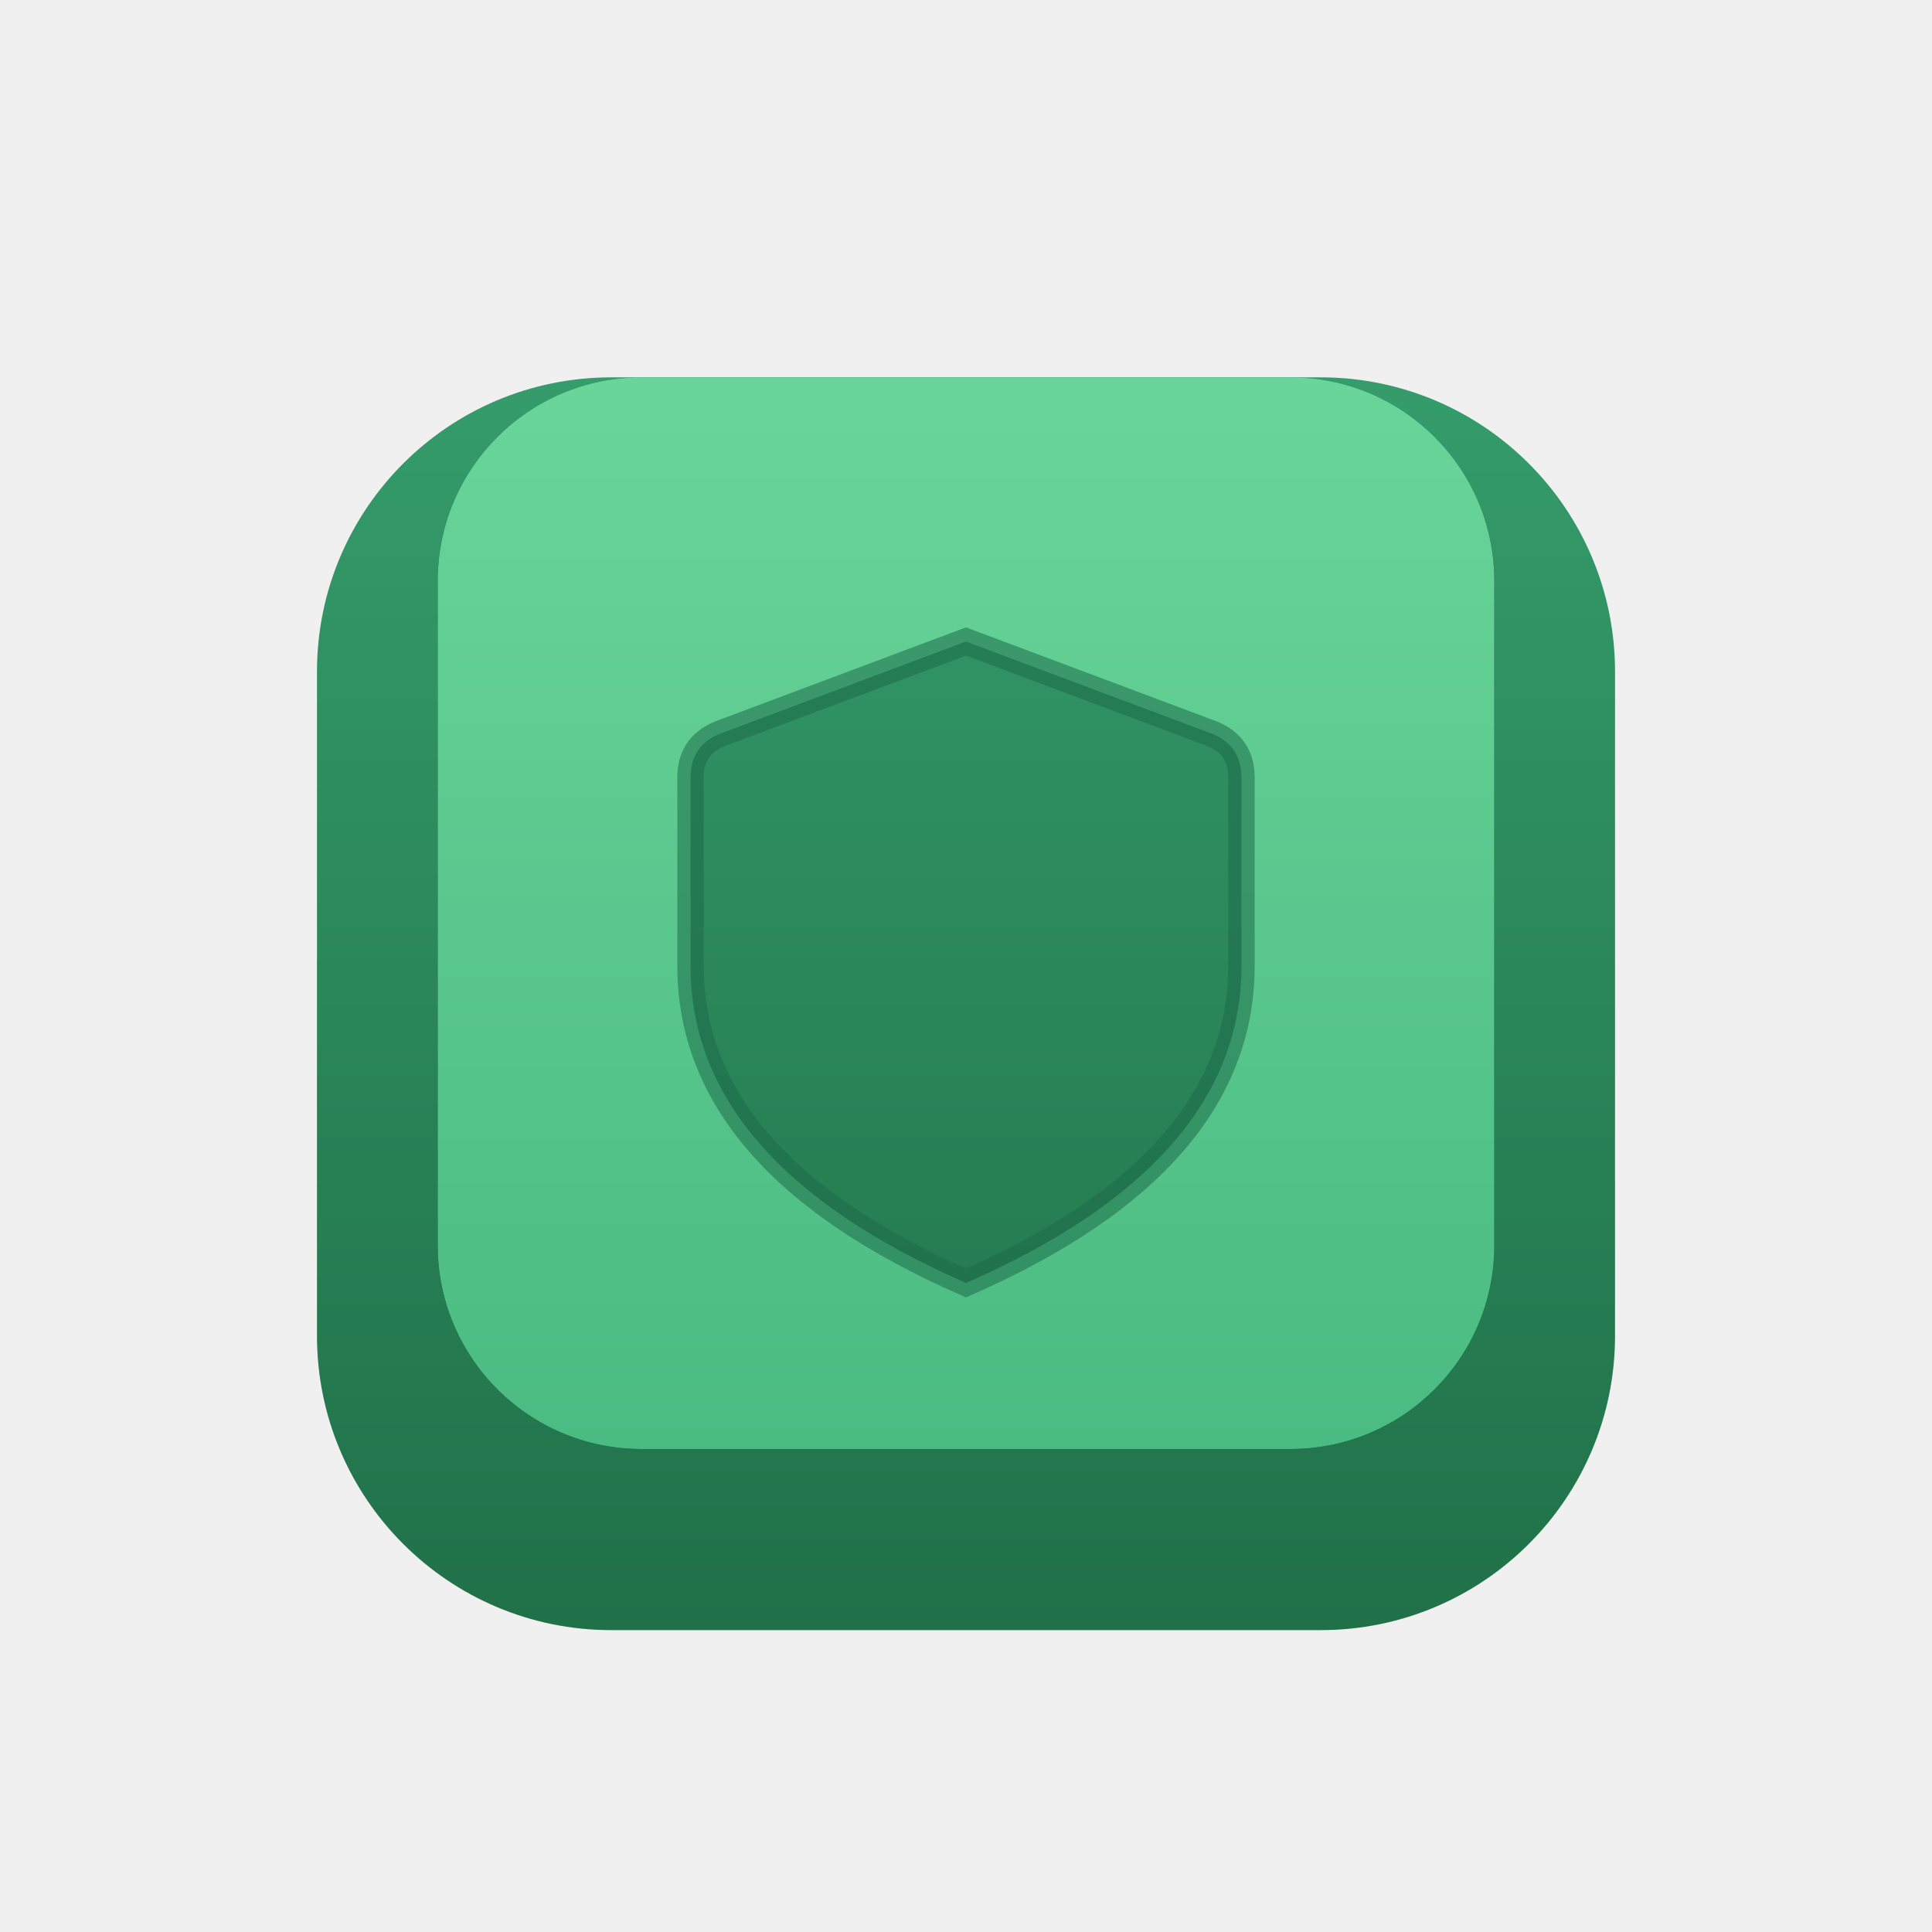
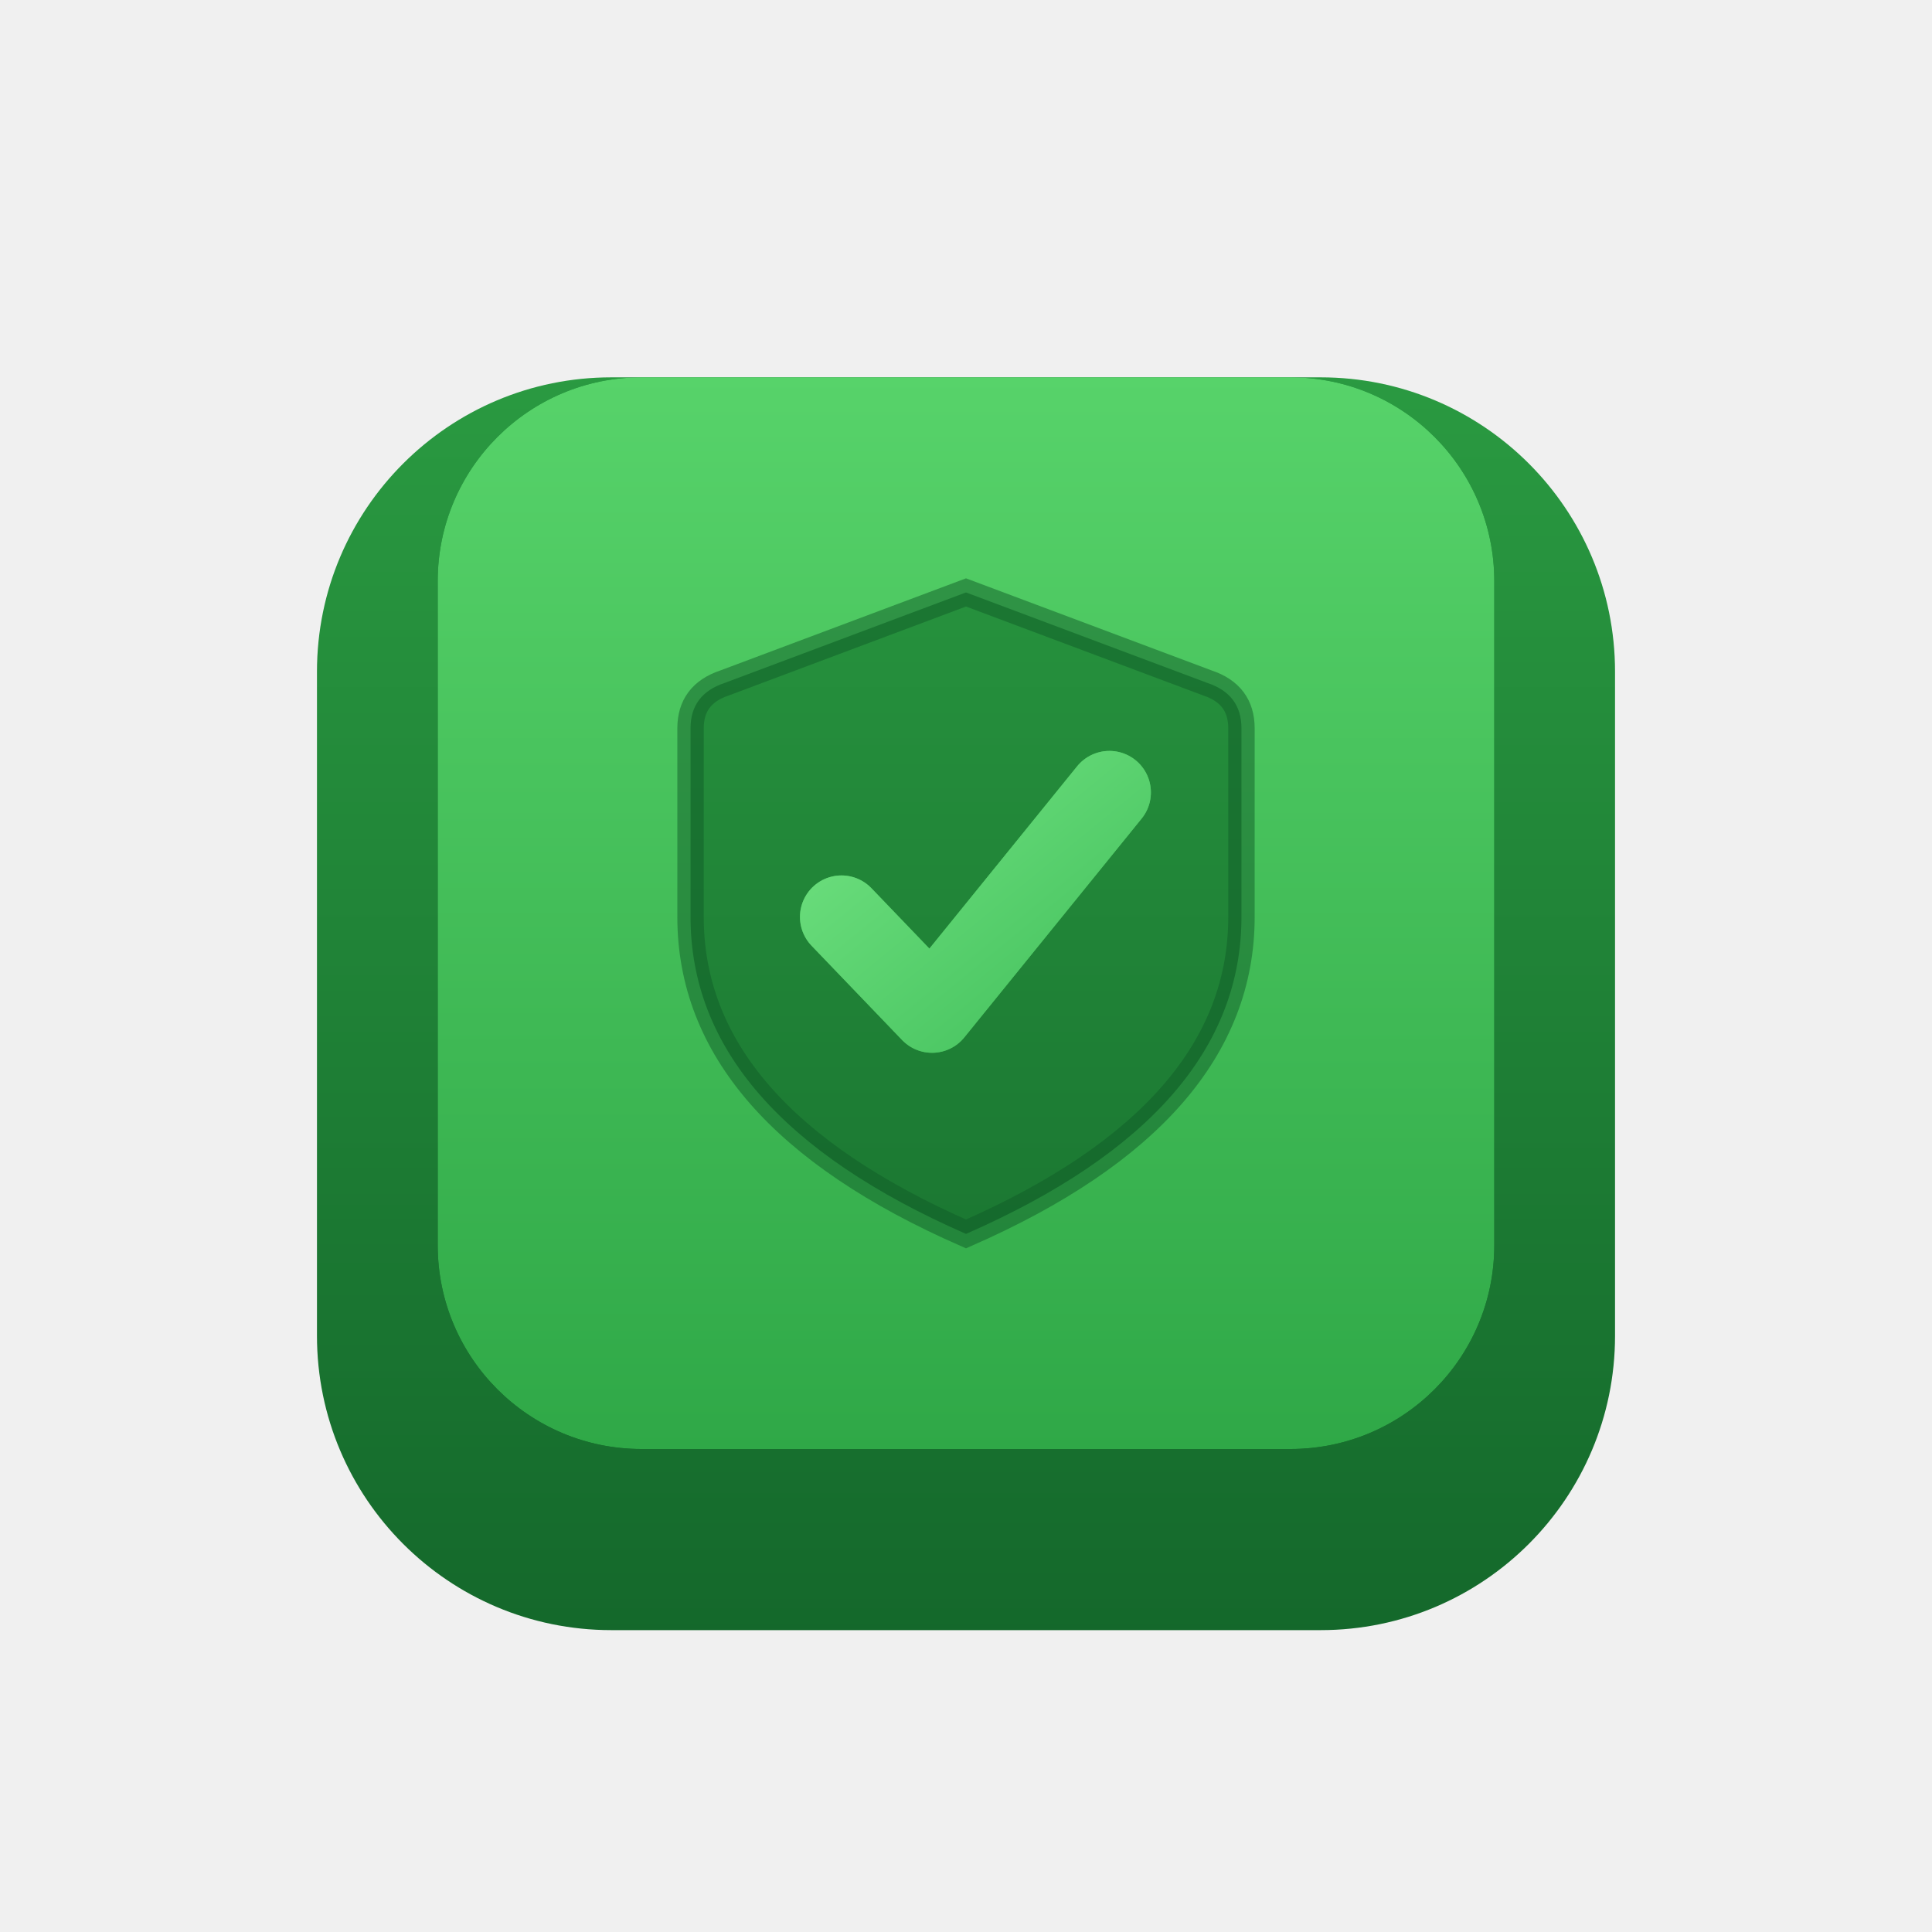
<svg xmlns="http://www.w3.org/2000/svg" viewBox="0 0 512 512" width="512" height="512" role="img" aria-label="VaultType logo">
  <defs>
    <linearGradient id="gTop" x1="0" y1="0" x2="0" y2="1">
-       <stop offset="0" stop-color="#6AD59A" />
-       <stop offset="1" stop-color="#4ABB82" />
+       <stop offset="0" stop-color="#57D36A" />
+       <stop offset="1" stop-color="#2FA847" />
    </linearGradient>
    <linearGradient id="gSide" x1="0" y1="0" x2="0" y2="1">
-       <stop offset="0" stop-color="#359C6B" />
-       <stop offset="1" stop-color="#207048" />
+       <stop offset="0" stop-color="#2A9A41" />
+       <stop offset="1" stop-color="#14682B" />
+     </linearGradient>
+     <linearGradient id="gCheck" x1="0" y1="0" x2="1" y2="1">
+       <stop offset="0" stop-color="#6EE07F" />
+       <stop offset="1" stop-color="#45C25E" />
    </linearGradient>
    <mask id="mDeb" maskUnits="userSpaceOnUse" x="0" y="0" width="512" height="512">
      <rect x="116" y="100" width="280" height="284" rx="54" fill="#fff" />
-       <path d="M256 170 L320 194 Q329 197 329 206 L329 256 Q329 308 256 340 Q183 308 183 256 L183 206 Q183 197 192 194 Z" fill="#000" />
+       <path d="M256 170 L320 194 Q329 197 329 206 L329 256 Q329 308 256 340 Q183 308 183 256 L183 206 Q183 197 192 194 Z" fill="#000" transform="translate(0 -13)" />
+       <path d="M223 256 L247 281 L294 223" fill="none" stroke="#fff" stroke-width="22" stroke-linecap="round" stroke-linejoin="round" transform="translate(0 -13)" />
    </mask>
  </defs>
  <rect x="84" y="100" width="344" height="332" rx="78" fill="url(#gSide)" />
  <rect x="116" y="100" width="280" height="284" rx="54" fill="url(#gTop)" mask="url(#mDeb)" />
-   <path d="M256 170 L320 194 Q329 197 329 206 L329 256 Q329 308 256 340 Q183 308 183 256 L183 206 Q183 197 192 194 Z" fill="none" stroke="#1C6B48" stroke-width="7" opacity="0.55" />
+   <path d="M256 170 L320 194 Q329 197 329 206 L329 256 Q329 308 256 340 Q183 308 183 256 L183 206 Q183 197 192 194 Z" fill="none" stroke="#0F5C27" stroke-width="7" opacity="0.5" transform="translate(0 -13)" />
+   <path d="M223 256 L247 281 L294 223" fill="none" stroke="url(#gCheck)" stroke-width="22" stroke-linecap="round" stroke-linejoin="round" transform="translate(0 -13)" />
</svg>
